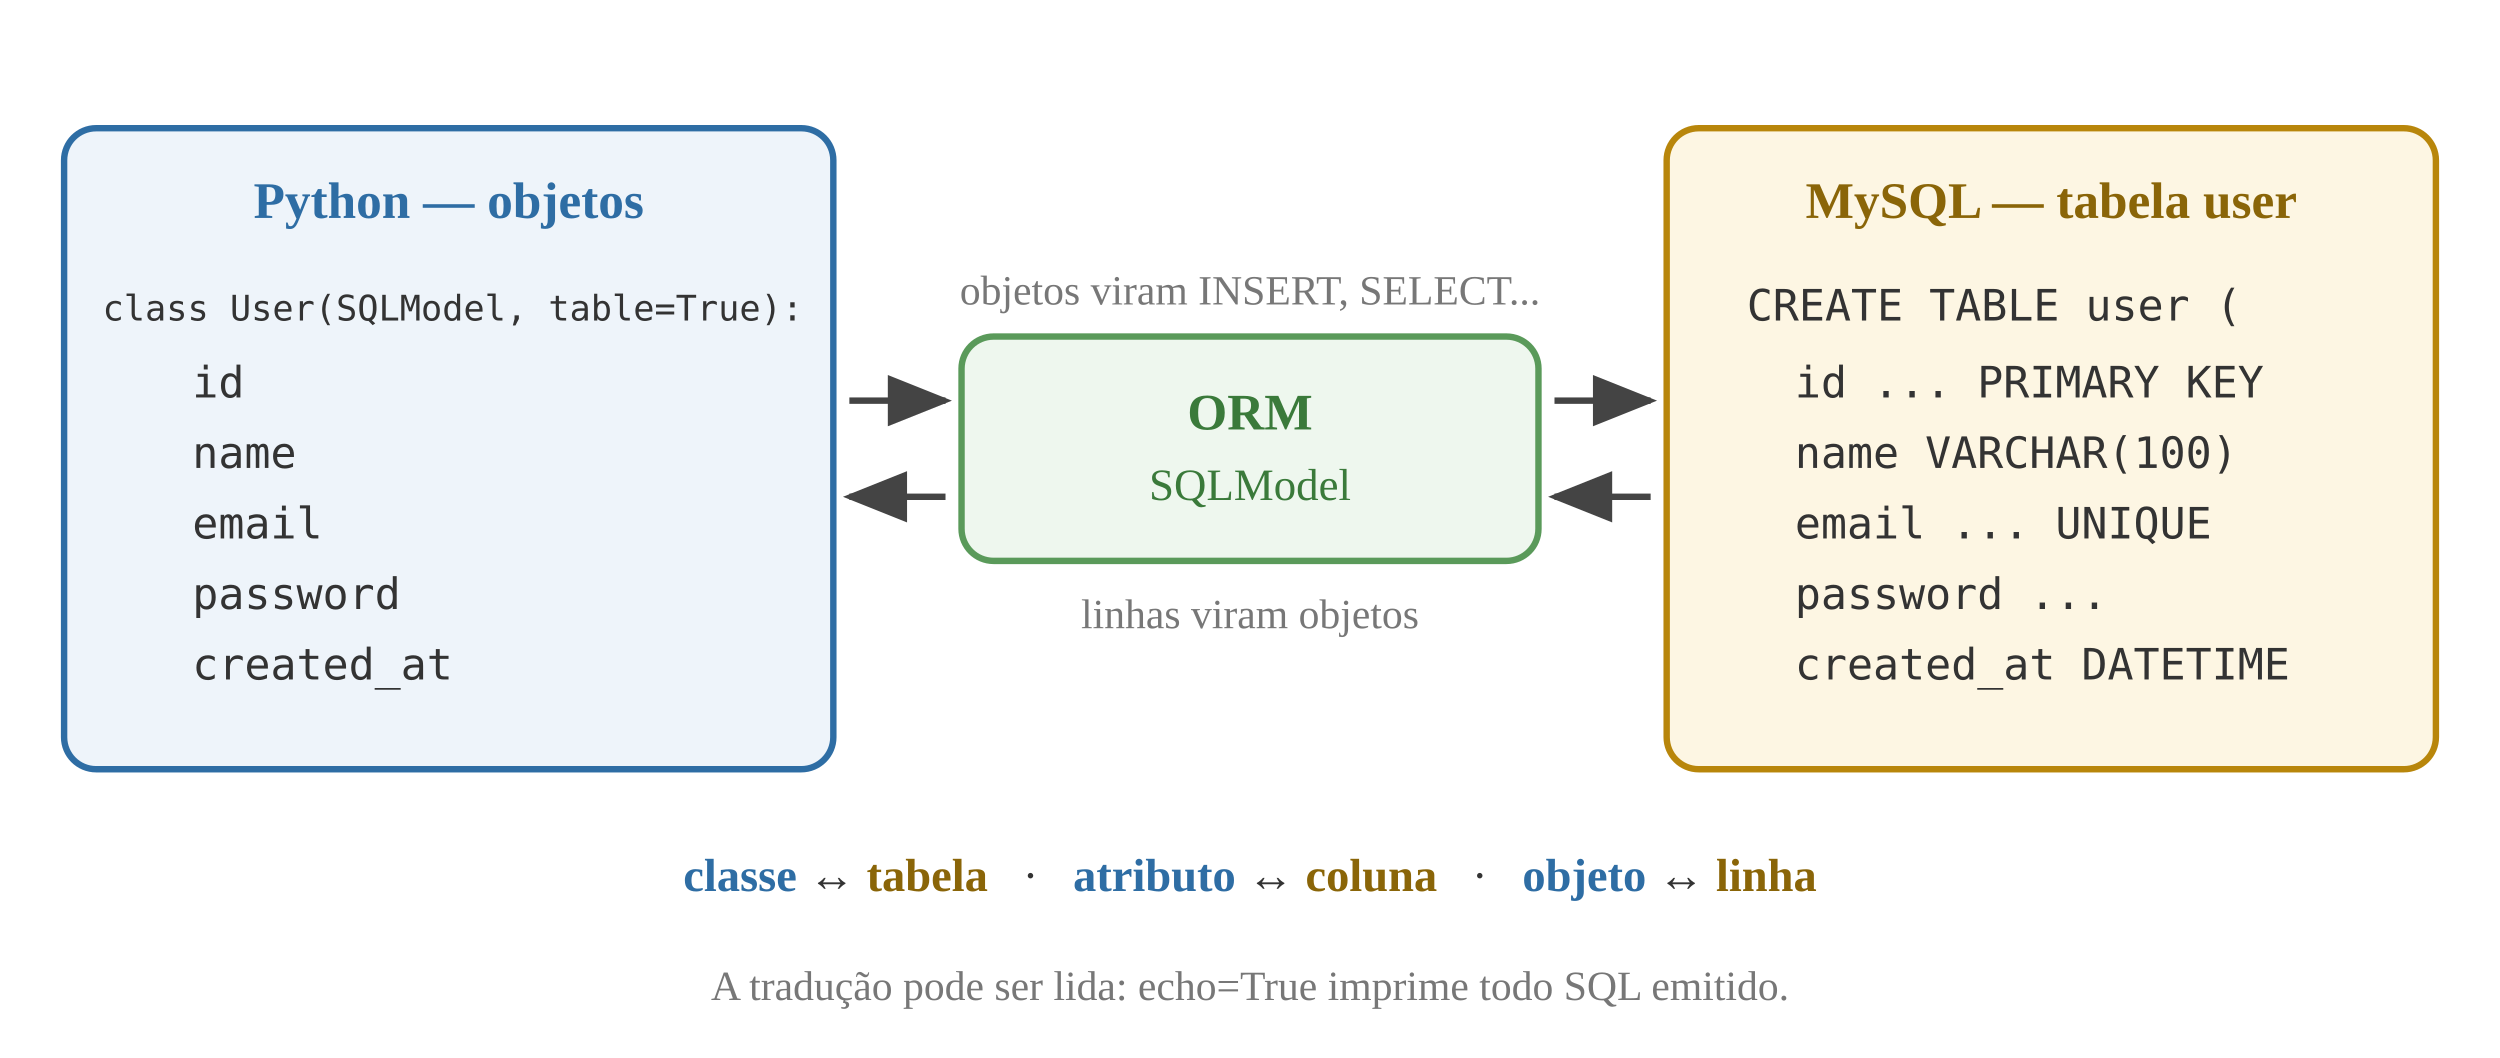
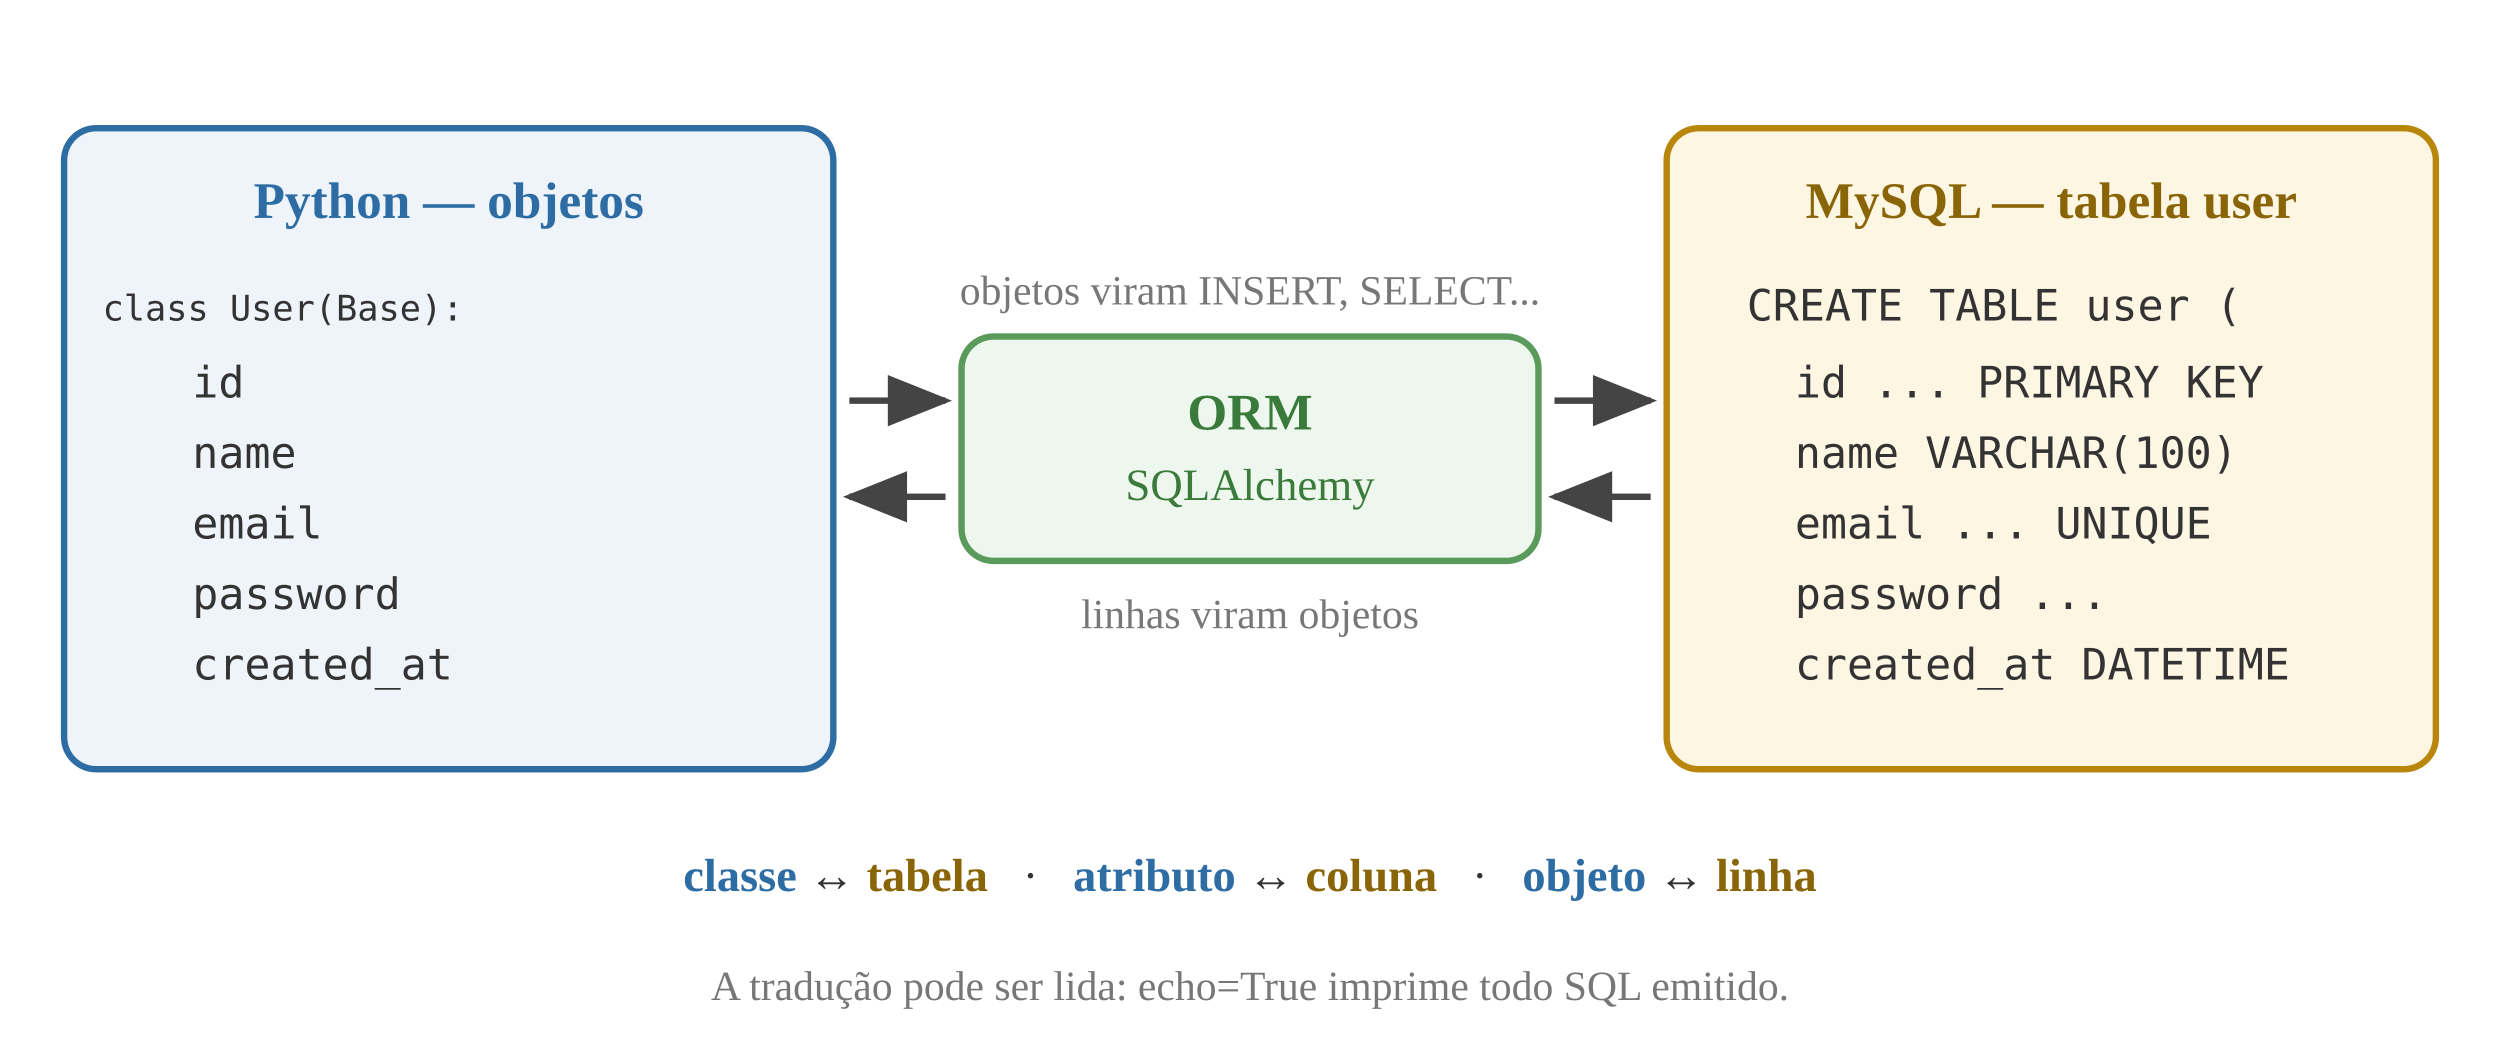
<svg xmlns="http://www.w3.org/2000/svg" viewBox="0 0 780 330" style="width:100%;max-width:740px">
  <defs>
    <marker id="setaO" markerWidth="10" markerHeight="8" refX="9" refY="4" orient="auto">
      <path d="M0,0 L10,4 L0,8 z" fill="#444" />
    </marker>
  </defs>
  <rect x="20" y="40" width="240" height="200" rx="10" fill="#eef4fa" stroke="#2e6da4" stroke-width="2" />
  <text x="140" y="68" text-anchor="middle" font-size="16" font-weight="bold" fill="#2e6da4">Python — objetos</text>
  <g font-family="monospace" font-size="13.5" fill="#333">
-     <text x="32" y="100" font-size="11">class User(SQLModel, table=True):</text>
+     <text x="32" y="100" font-size="11">class User(Base):</text>
    <text x="60" y="124">id</text>
    <text x="60" y="146">name</text>
    <text x="60" y="168">email</text>
    <text x="60" y="190">password</text>
    <text x="60" y="212">created_at</text>
  </g>
  <rect x="520" y="40" width="240" height="200" rx="10" fill="#fdf6e3" stroke="#b8860b" stroke-width="2" />
  <text x="640" y="68" text-anchor="middle" font-size="16" font-weight="bold" fill="#8a6508">MySQL — tabela user</text>
  <g font-family="monospace" font-size="13.5" fill="#333">
    <text x="545" y="100">CREATE TABLE user (</text>
    <text x="560" y="124">id ... PRIMARY KEY</text>
    <text x="560" y="146">name VARCHAR(100)</text>
    <text x="560" y="168">email ... UNIQUE</text>
    <text x="560" y="190">password ...</text>
    <text x="560" y="212">created_at DATETIME</text>
  </g>
  <rect x="300" y="105" width="180" height="70" rx="10" fill="#eef7ee" stroke="#5a9a5a" stroke-width="2" />
  <text x="390" y="134" text-anchor="middle" font-size="16" font-weight="bold" fill="#3a7a3a">ORM</text>
-   <text x="390" y="156" text-anchor="middle" font-size="14" fill="#3a7a3a">SQLModel</text>
+   <text x="390" y="156" text-anchor="middle" font-size="14" fill="#3a7a3a">SQLAlchemy</text>
  <line x1="265" y1="125" x2="295" y2="125" stroke="#444" stroke-width="2" marker-end="url(#setaO)" />
  <line x1="485" y1="125" x2="515" y2="125" stroke="#444" stroke-width="2" marker-end="url(#setaO)" />
  <line x1="515" y1="155" x2="485" y2="155" stroke="#444" stroke-width="2" marker-end="url(#setaO)" />
  <line x1="295" y1="155" x2="265" y2="155" stroke="#444" stroke-width="2" marker-end="url(#setaO)" />
  <text x="390" y="95" text-anchor="middle" font-size="13" fill="#777">objetos viram INSERT, SELECT...</text>
  <text x="390" y="196" text-anchor="middle" font-size="13" fill="#777">linhas viram objetos</text>
  <g font-size="14.5" fill="#333">
    <text x="390" y="278" text-anchor="middle">
      <tspan font-weight="bold" fill="#2e6da4">classe</tspan> ↔ <tspan font-weight="bold" fill="#8a6508">tabela</tspan>   ·   <tspan font-weight="bold" fill="#2e6da4">atributo</tspan> ↔ <tspan font-weight="bold" fill="#8a6508">coluna</tspan>   ·   <tspan font-weight="bold" fill="#2e6da4">objeto</tspan> ↔ <tspan font-weight="bold" fill="#8a6508">linha</tspan>
    </text>
  </g>
  <text x="390" y="312" text-anchor="middle" font-size="13" fill="#777">A tradução pode ser lida: echo=True imprime todo SQL emitido.</text>
</svg>
